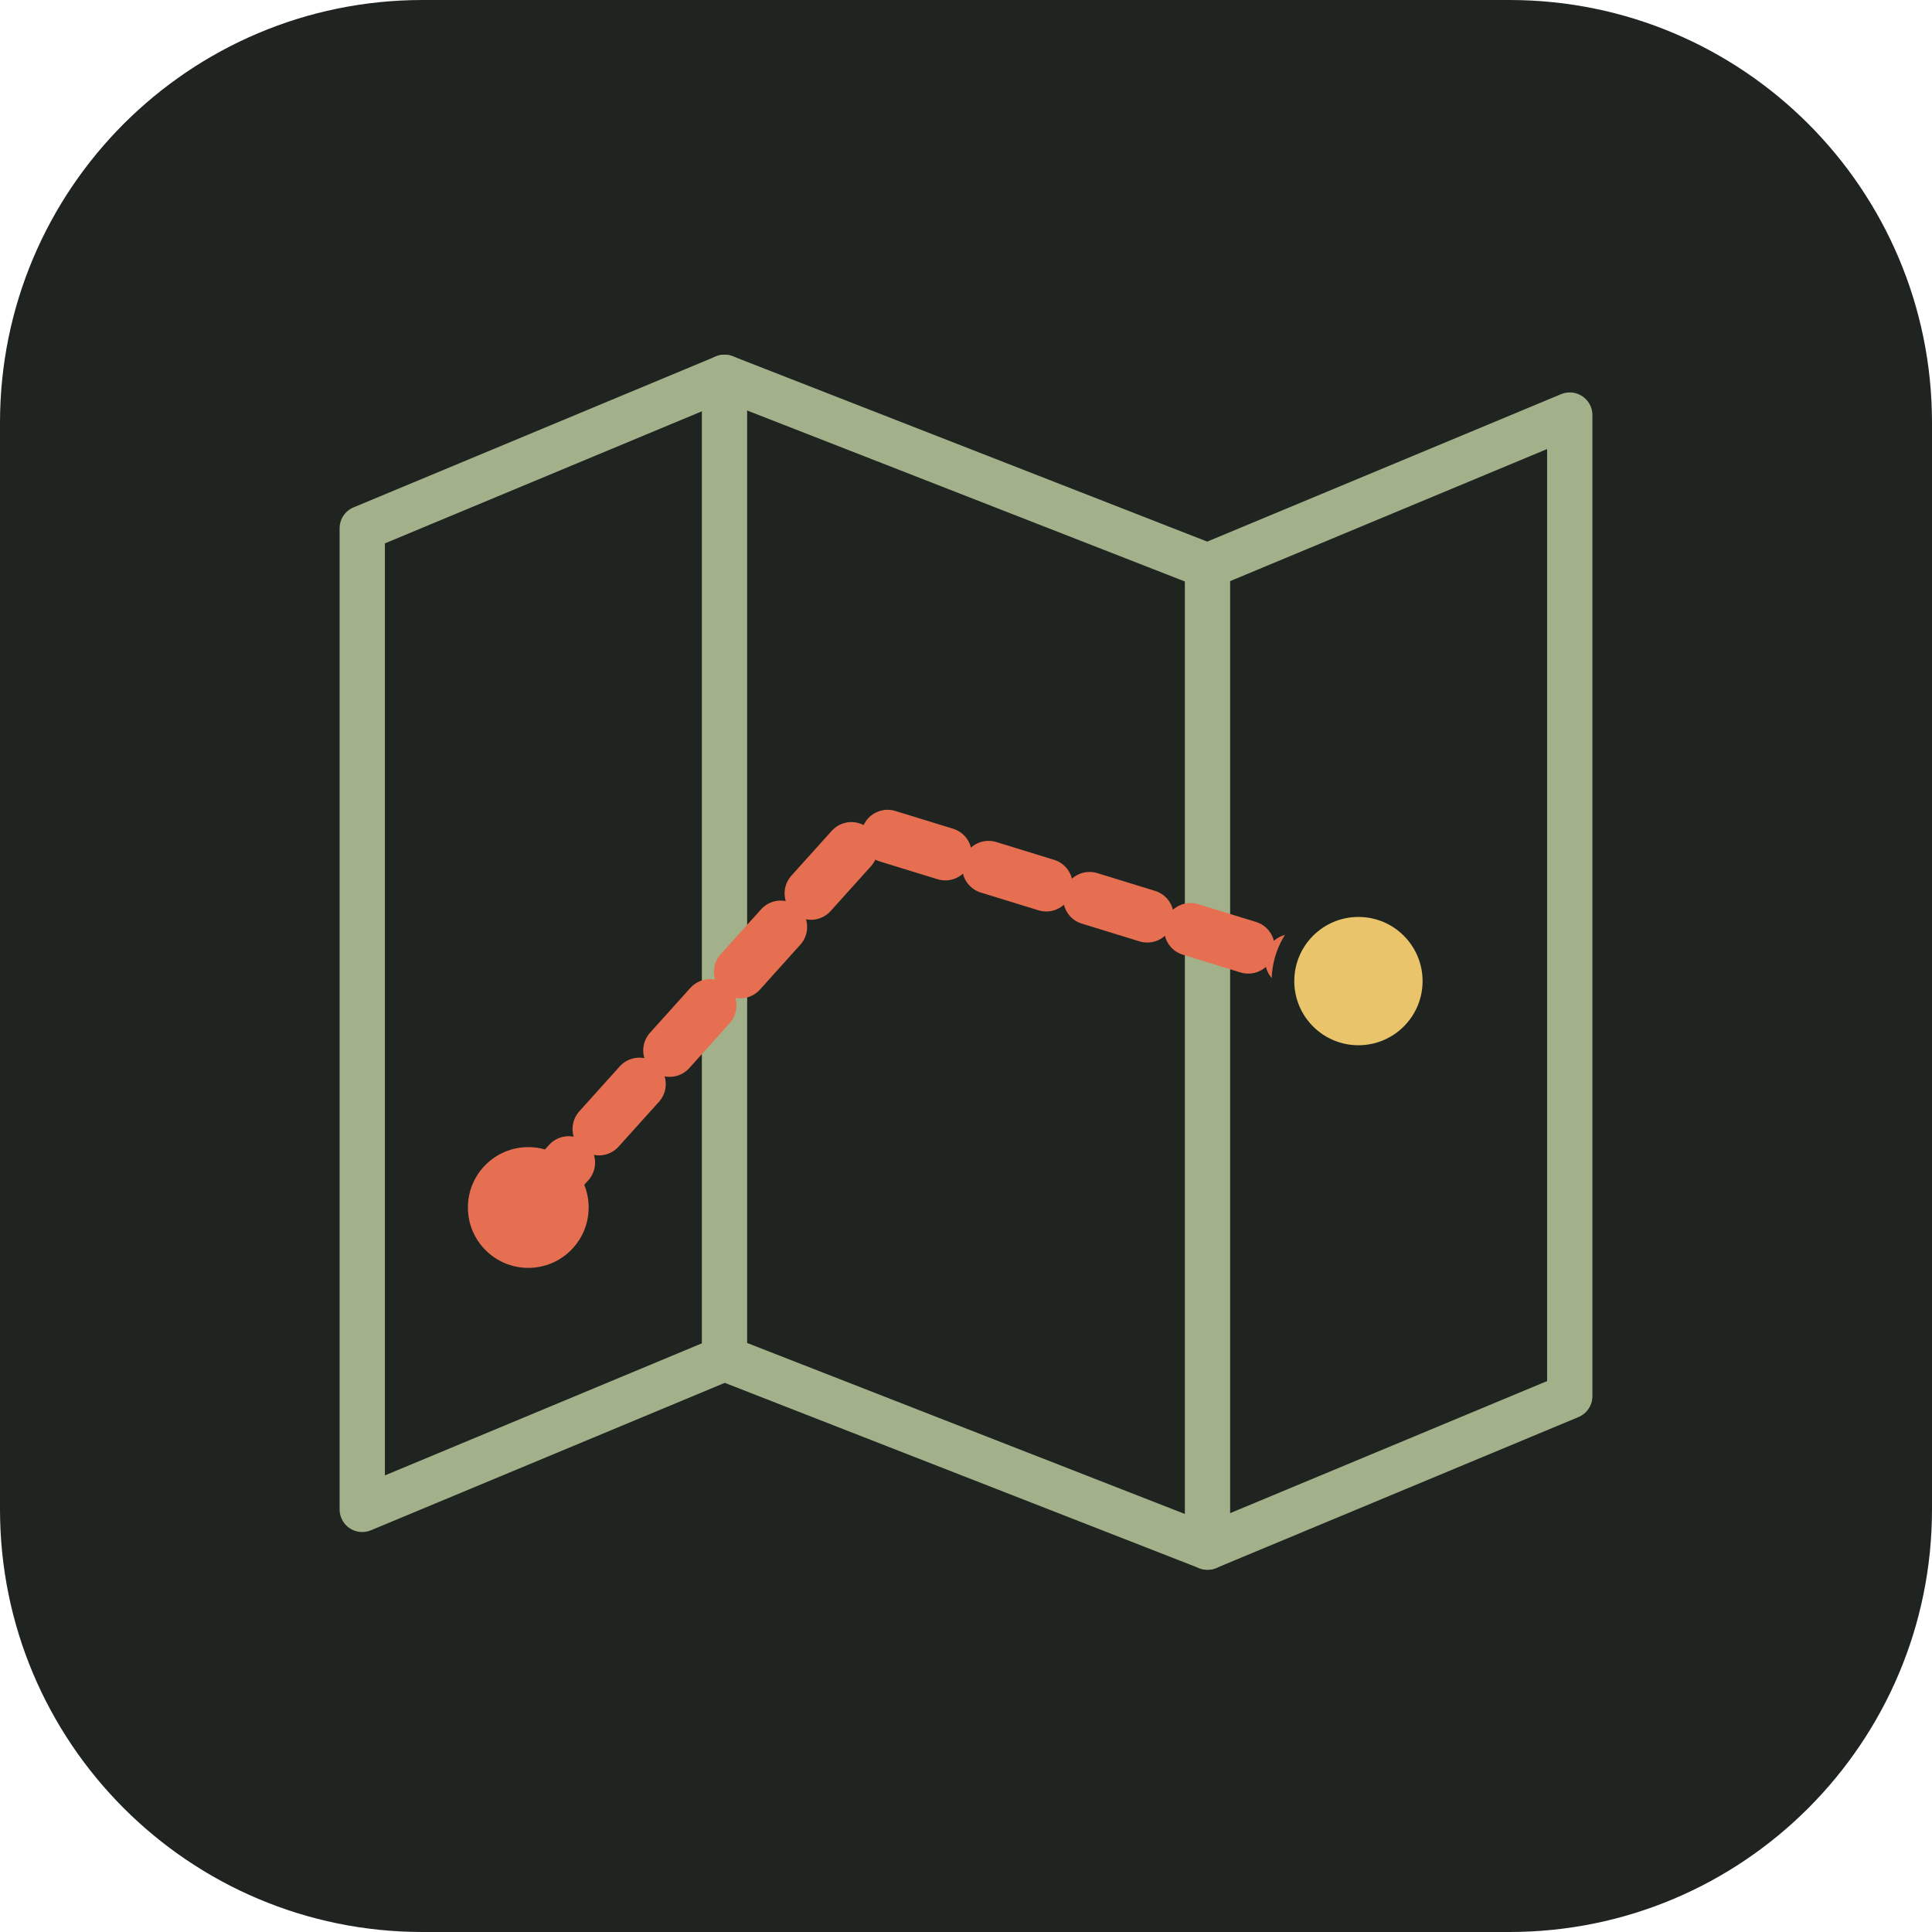
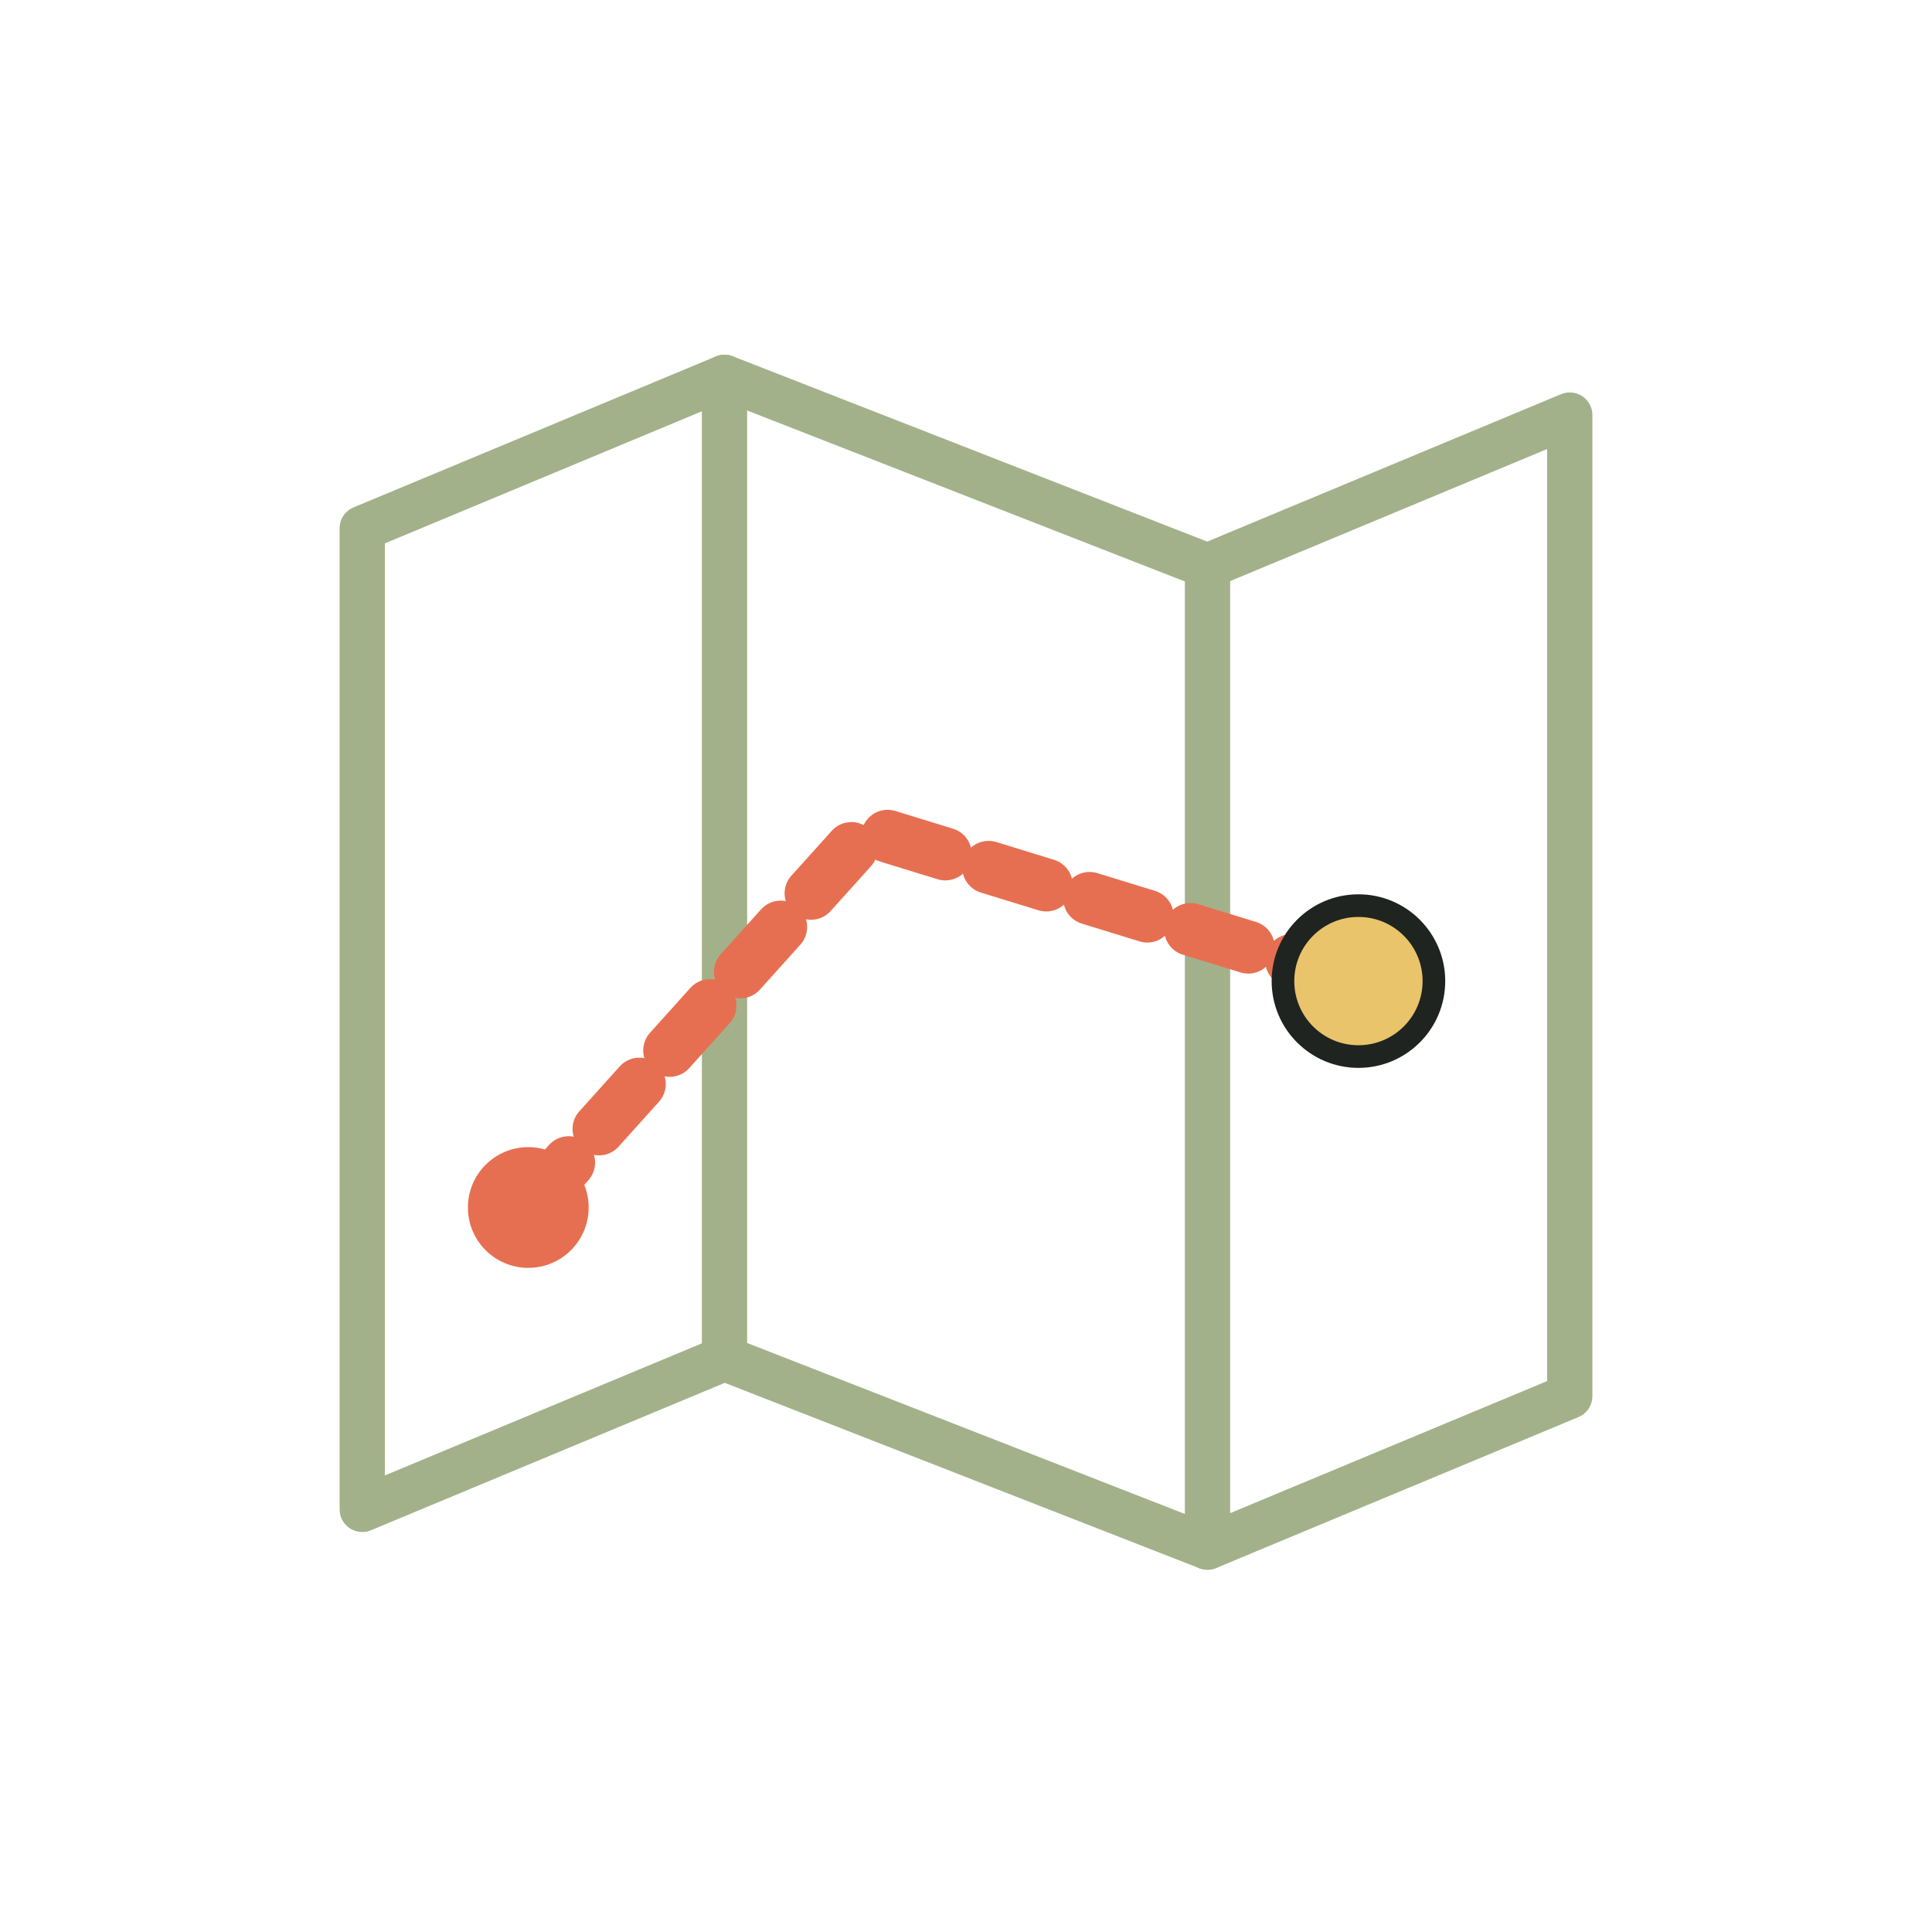
<svg xmlns="http://www.w3.org/2000/svg" viewBox="0 0 512 512" width="100%" height="100%">
-   <rect width="512" height="512" rx="112" fill="#1F2421" />
  <g stroke="#A3B18A" stroke-width="12" stroke-linecap="round" stroke-linejoin="round" fill="none">
    <path d="M 96 140 L 192 100 L 320 150 L 416 110 V 370 L 320 410 L 192 360 L 96 400 Z" />
    <path d="M 192 100 V 360" />
    <path d="M 320 150 V 410" />
  </g>
  <path d="M 140 320 L 230 220 L 360 260" fill="none" stroke="#E76F51" stroke-width="14" stroke-dasharray="16 12" stroke-linecap="round" stroke-linejoin="round" />
  <circle cx="140" cy="320" r="16" fill="#E76F51" />
  <circle cx="360" cy="260" r="20" fill="#E9C46A" stroke="#1F2421" stroke-width="6" />
</svg>
